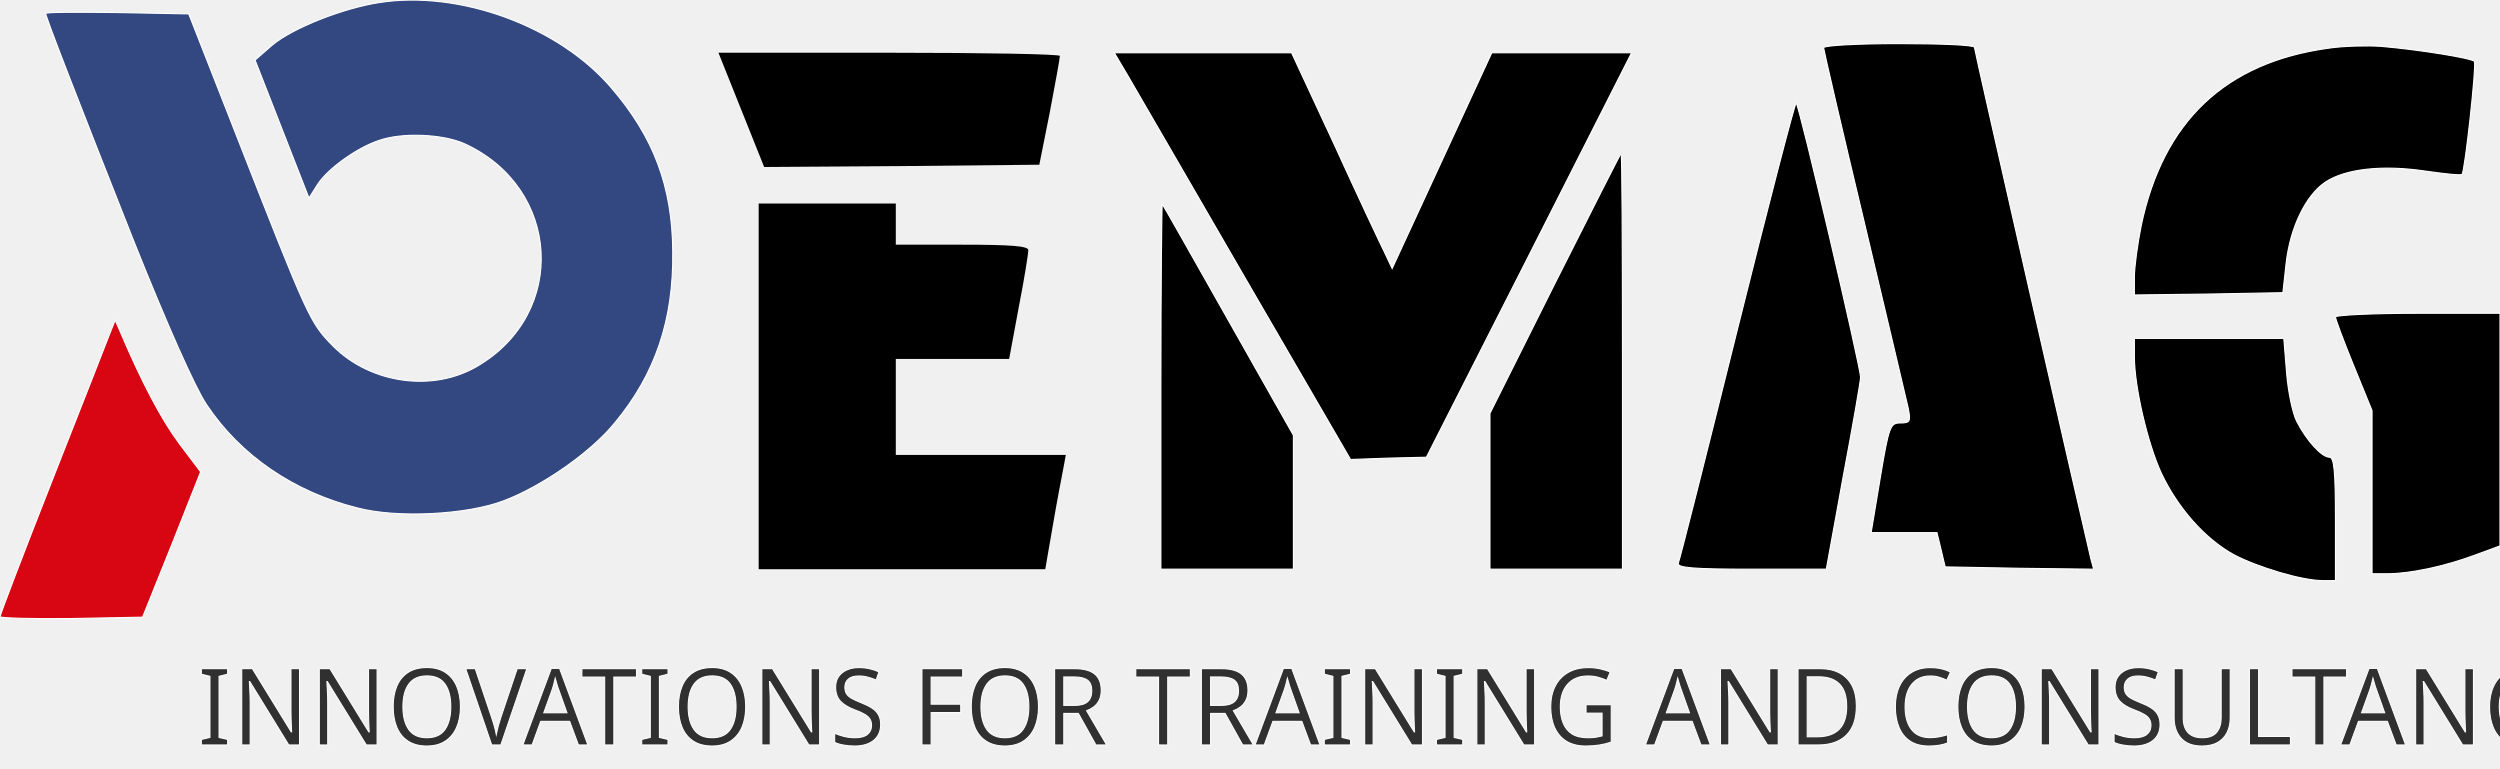
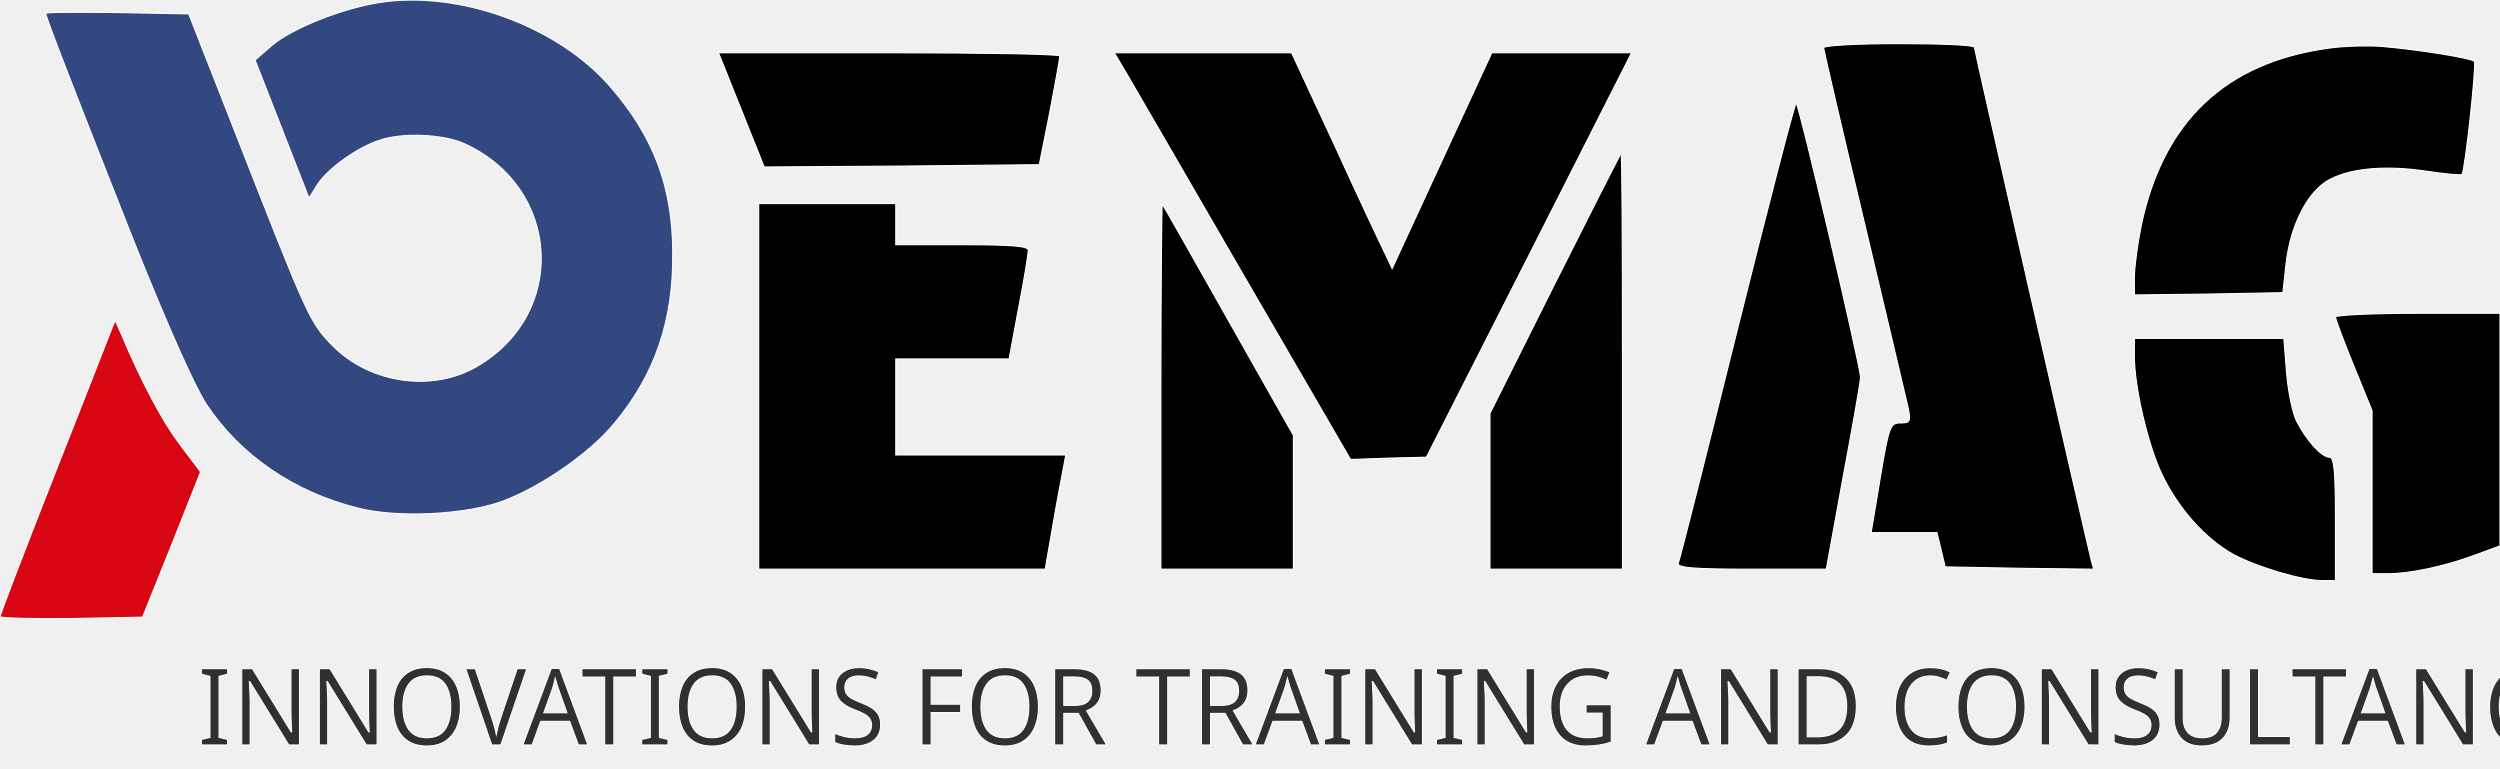
<svg xmlns="http://www.w3.org/2000/svg" version="1.1" id="Layer_1" x="0px" y="0px" viewBox="0 0 547 168.04" style="enable-background:new 0 0 547 168.04;" xml:space="preserve">
  <style type="text/css">
	.st0{fill:#334781;stroke:#FFFFFF;stroke-width:0.25;stroke-miterlimit:10;}
	.st1{stroke:#FFFFFF;stroke-width:0.25;stroke-miterlimit:10;}
	.st2{fill:#D70612;stroke:#FFFFFF;stroke-width:0.25;stroke-miterlimit:10;}
	.st3{opacity:0.8;stroke:#FFFFFF;stroke-width:0.25;stroke-miterlimit:10;}
	.st4{font-family:'MyriadPro-Regular';}
	.st5{font-size:23.39px;}
</style>
  <path class="st0" d="M83.1,0.54c-8,1.2-19.1,5.6-23.5,9.3l-3.8,3.3l5.9,15.1l5.9,15.1l1.9-3c2.3-3.5,8.6-8,13.4-9.6  c5.1-1.8,14-1.4,18.7,0.7c21.1,9.6,22.7,37.1,2.8,48.7c-9.7,5.7-23.3,3.8-31.5-4.4c-5.1-5.2-5.3-5.6-21.4-46.7l-10.2-26l-15.6-0.3  C17,2.64,10,2.64,10,2.94c0,0.8,6.8,18.3,19.1,49.4c7.5,18.8,13.6,32.5,16.1,36.2c7.3,11,19,19.1,33,22.6c8.7,2.3,24.1,1.5,32.1-1.6  c8.4-3.2,19-10.6,24.2-17c8.9-10.7,12.9-22.6,12.7-37.5c-0.1-14.3-4.2-25.1-13.5-35.9C122.2,5.74,100.6-2.16,83.1,0.54z" />
  <path class="st1" d="M399,10.44c0,0.4,4,17.7,8.9,38.2c4.9,20.6,9.2,38.9,9.6,40.6c0.6,3,0.4,3.3-1.7,3.3c-2.2,0-2.5,0.6-4.4,12  l-2,12h7.2h7.2l0.9,3.7l0.9,3.8l16.2,0.3l16.3,0.2l-0.6-2.2c-2.5-10.5-25.5-111.5-25.5-112s-7.4-0.8-16.5-0.8S399,9.94,399,10.44z" />
  <path class="st1" d="M509.5,10.54c-22.6,3.1-36.2,16-41,38.8c-0.8,4-1.5,9.1-1.5,11.3v3.9l16.3-0.2l16.2-0.3l0.7-6.4  c0.9-7.9,4.3-14.9,8.6-17.8c4.4-2.9,12.5-3.8,21.9-2.4c4.2,0.6,7.8,1,8,0.7c0.6-0.5,3.2-24,2.7-24.7c-0.4-0.7-12.2-2.6-20.4-3.3  C518,9.94,512.8,10.04,509.5,10.54z" />
-   <path d="M162.2,24.04l5,12.5l30.1-0.2l30.1-0.3l2.3-11.5c1.2-6.3,2.2-11.8,2.2-12.3c0.1-0.4-16.7-0.7-37.3-0.7h-37.4L162.2,24.04z" />
+   <path class="st1" d="M162.2,24.04l5,12.5l30.1-0.2l30.1-0.3l2.3-11.5c1.2-6.3,2.2-11.8,2.2-12.3c0.1-0.4-16.7-0.7-37.3-0.7h-37.4  L162.2,24.04z" />
  <path class="st1" d="M246.7,16.44c1.5,2.6,13.2,22.7,25.8,44.5l23,39.6l8.3-0.3l8.3-0.2l22.5-44.3l22.4-44.2h-15.3h-15.3l-10.9,23.6  l-10.9,23.6l-1.6-3.4c-0.9-1.8-5.9-12.4-11-23.6l-9.4-20.2h-19.4h-19.4L246.7,16.44z" />
  <path class="st1" d="M380.1,72.24c-6.8,27.4-12.6,50.4-12.9,51c-0.3,1,3.3,1.3,16,1.3h16.4l3.7-20.3c2.1-11.1,3.8-20.9,3.8-21.7  c0-2.2-13.5-60-14.1-60C392.7,22.54,386.9,44.94,380.1,72.24z" />
  <path class="st1" d="M340.2,62.04L326,90.44v17.1v17h14.5H355v-45.5c0-25-0.1-45.5-0.3-45.5C354.6,33.54,348.1,46.34,340.2,62.04z" />
-   <path d="M166,84.54v40h31.3h31.4l1.7-9.8c0.9-5.3,2-10.9,2.3-12.5l0.5-2.7h-18.6H196v-10.5v-10.5h12.4h12.4l2.1-11.3  c1.2-6.1,2.1-11.8,2.1-12.5c0-0.9-3.6-1.2-14.5-1.2H196v-4.5v-4.5h-15h-15V84.54z" />
+   <path class="st1" d="M166,84.54v40h31.3h31.4l1.7-9.8c0.9-5.3,2-10.9,2.3-12.5l0.5-2.7h-18.6H196v-10.5v-10.5h12.4h12.4l2.1-11.3  c1.2-6.1,2.1-11.8,2.1-12.5c0-0.9-3.6-1.2-14.5-1.2H196v-4.5v-4.5h-15h-15V84.54z" />
  <path class="st1" d="M254,84.34v40.2h14.5H283v-14.6v-14.7l-14.2-25.1c-7.8-13.8-14.3-25.3-14.5-25.5  C254.2,44.44,254,62.24,254,84.34z" />
  <path class="st1" d="M511,69.34c0,0.5,1.8,5.3,4,10.7l4,9.8v17.9v17.8h3.4c4.9,0,12.4-1.6,18.9-4l5.7-2.1v-25.5v-25.4h-18  C519.1,68.54,511,68.94,511,69.34z" />
  <path class="st2" d="M24,73.04c-0.6,1.6-6.3,16.1-12.6,32.1S0,134.54,0,134.94c0,0.3,7,0.5,15.6,0.4l15.6-0.3l6.4-15.9l6.3-15.9  l-4.6-6.1c-3.9-5.2-8.3-13.5-13-24.6l-1.1-2.5L24,73.04z" />
  <path class="st1" d="M467,78.04c0,6.6,2.9,19,5.9,25.5c3.6,7.6,9.5,14.3,15.8,17.8c5.3,2.8,15,5.7,19.5,5.7h2.8v-13.5  c0-10.5-0.3-13.5-1.3-13.5c-1.7,0-5-3.6-7.2-7.9c-0.9-1.8-1.9-6.7-2.2-10.7l-0.6-7.4h-16.3H467V78.04z" />
  <text transform="matrix(0.9547 0 0 1 43.1571 163.0022)" class="st3 st4 st5">INNOVATIONS FOR TRAINING AND CONSULTANCY</text>
</svg>
